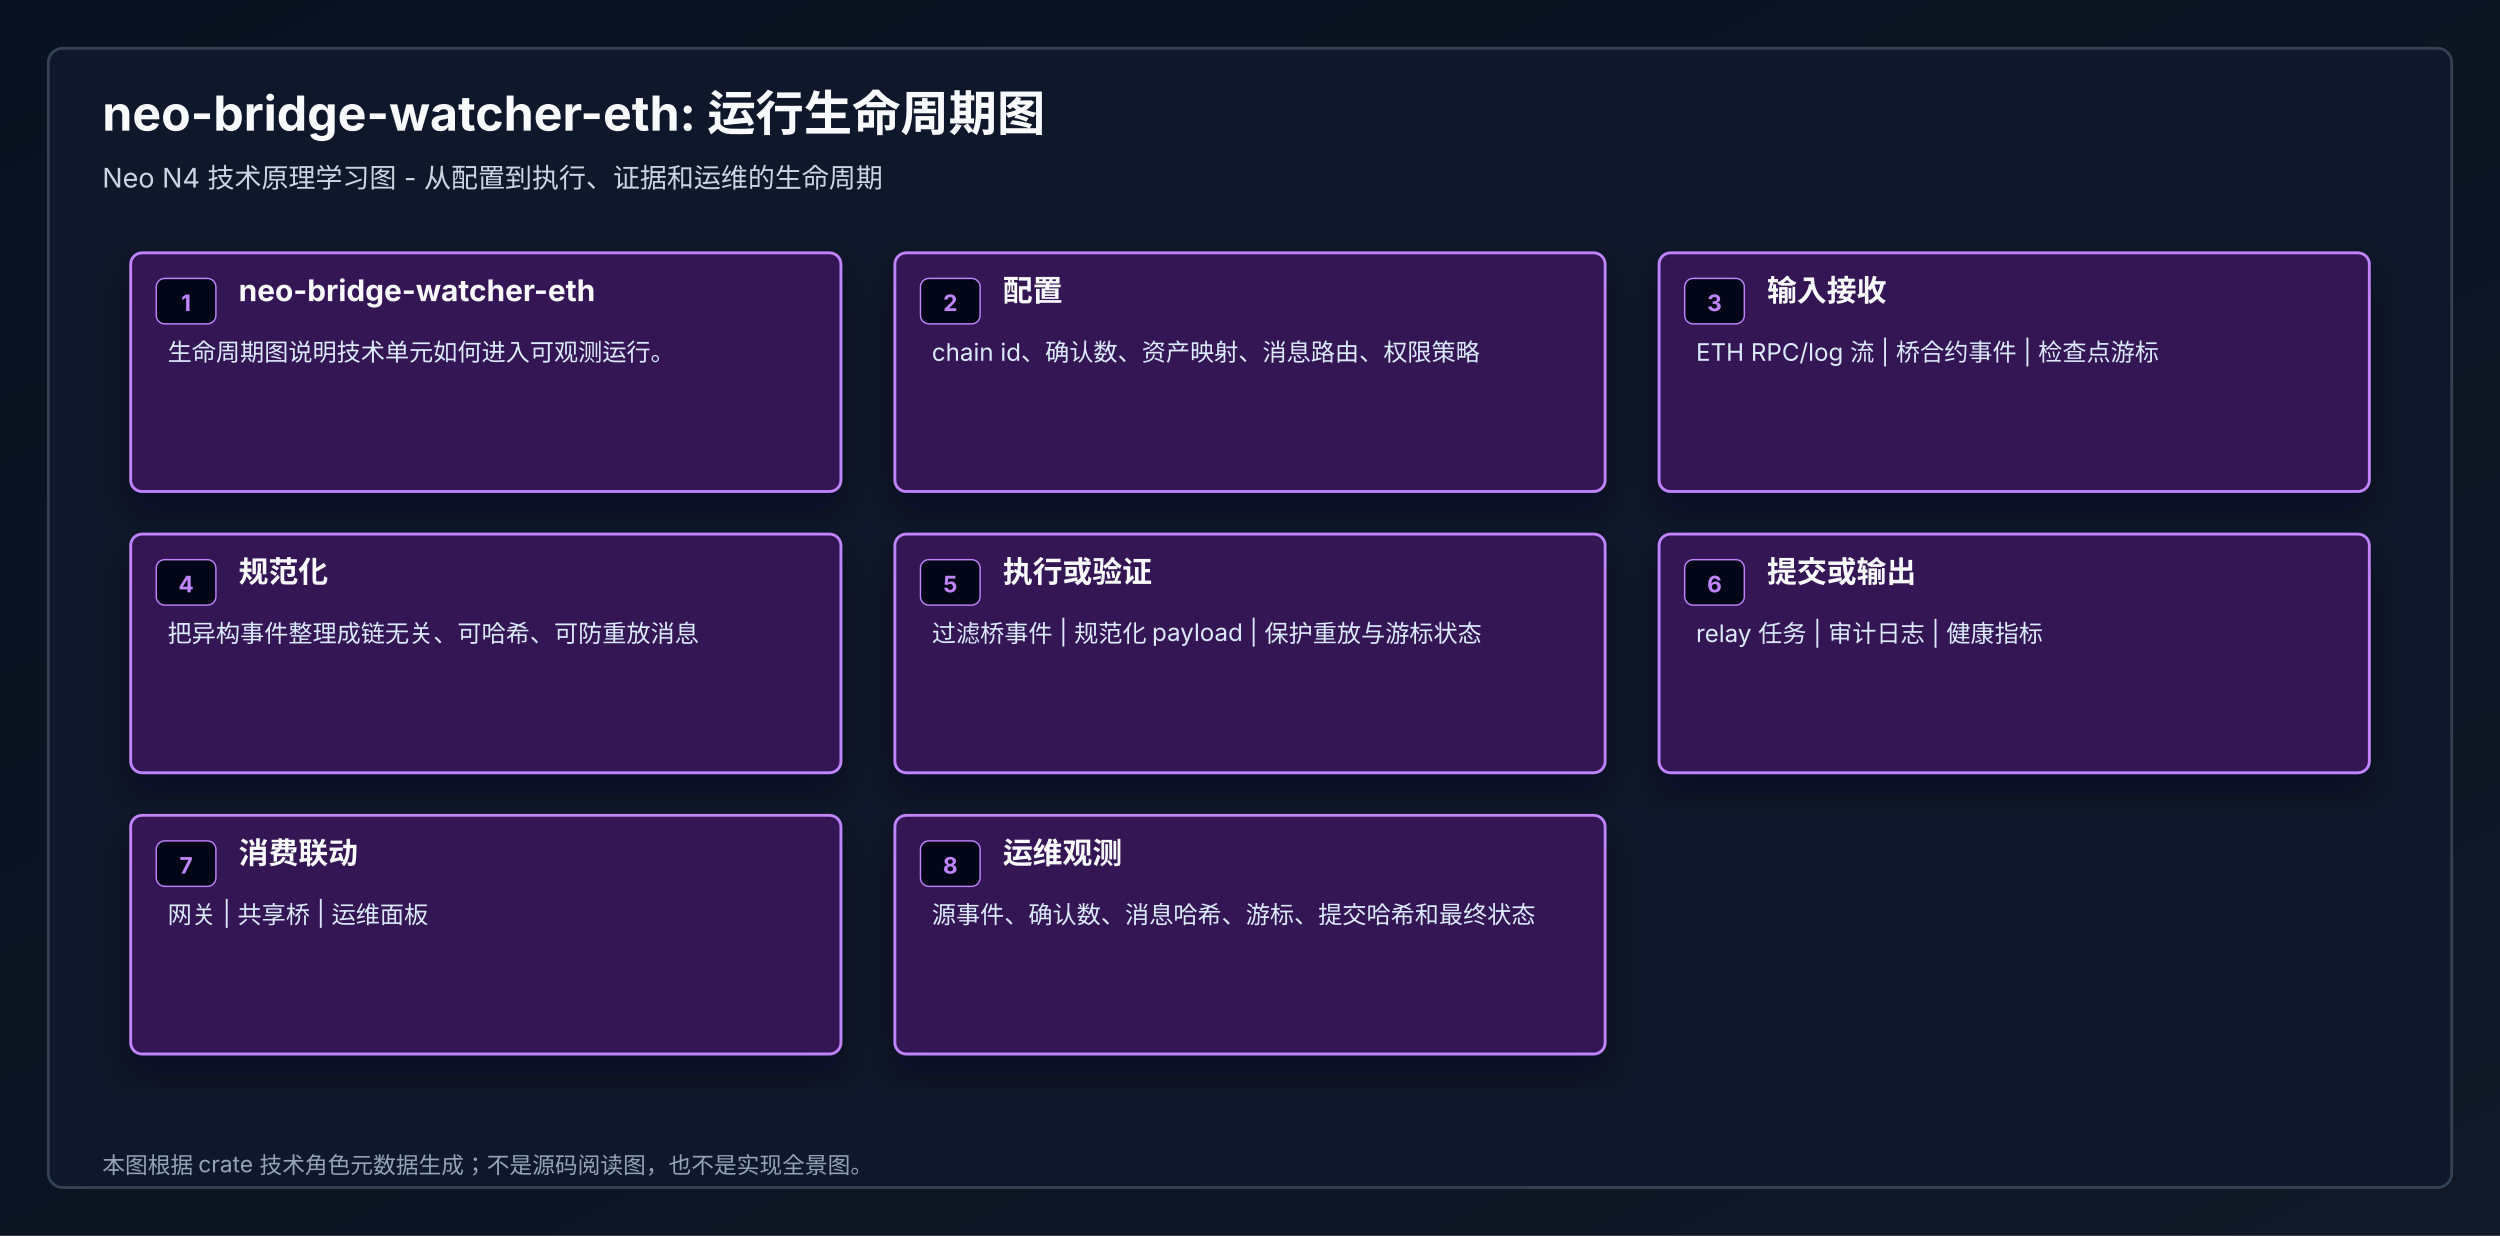
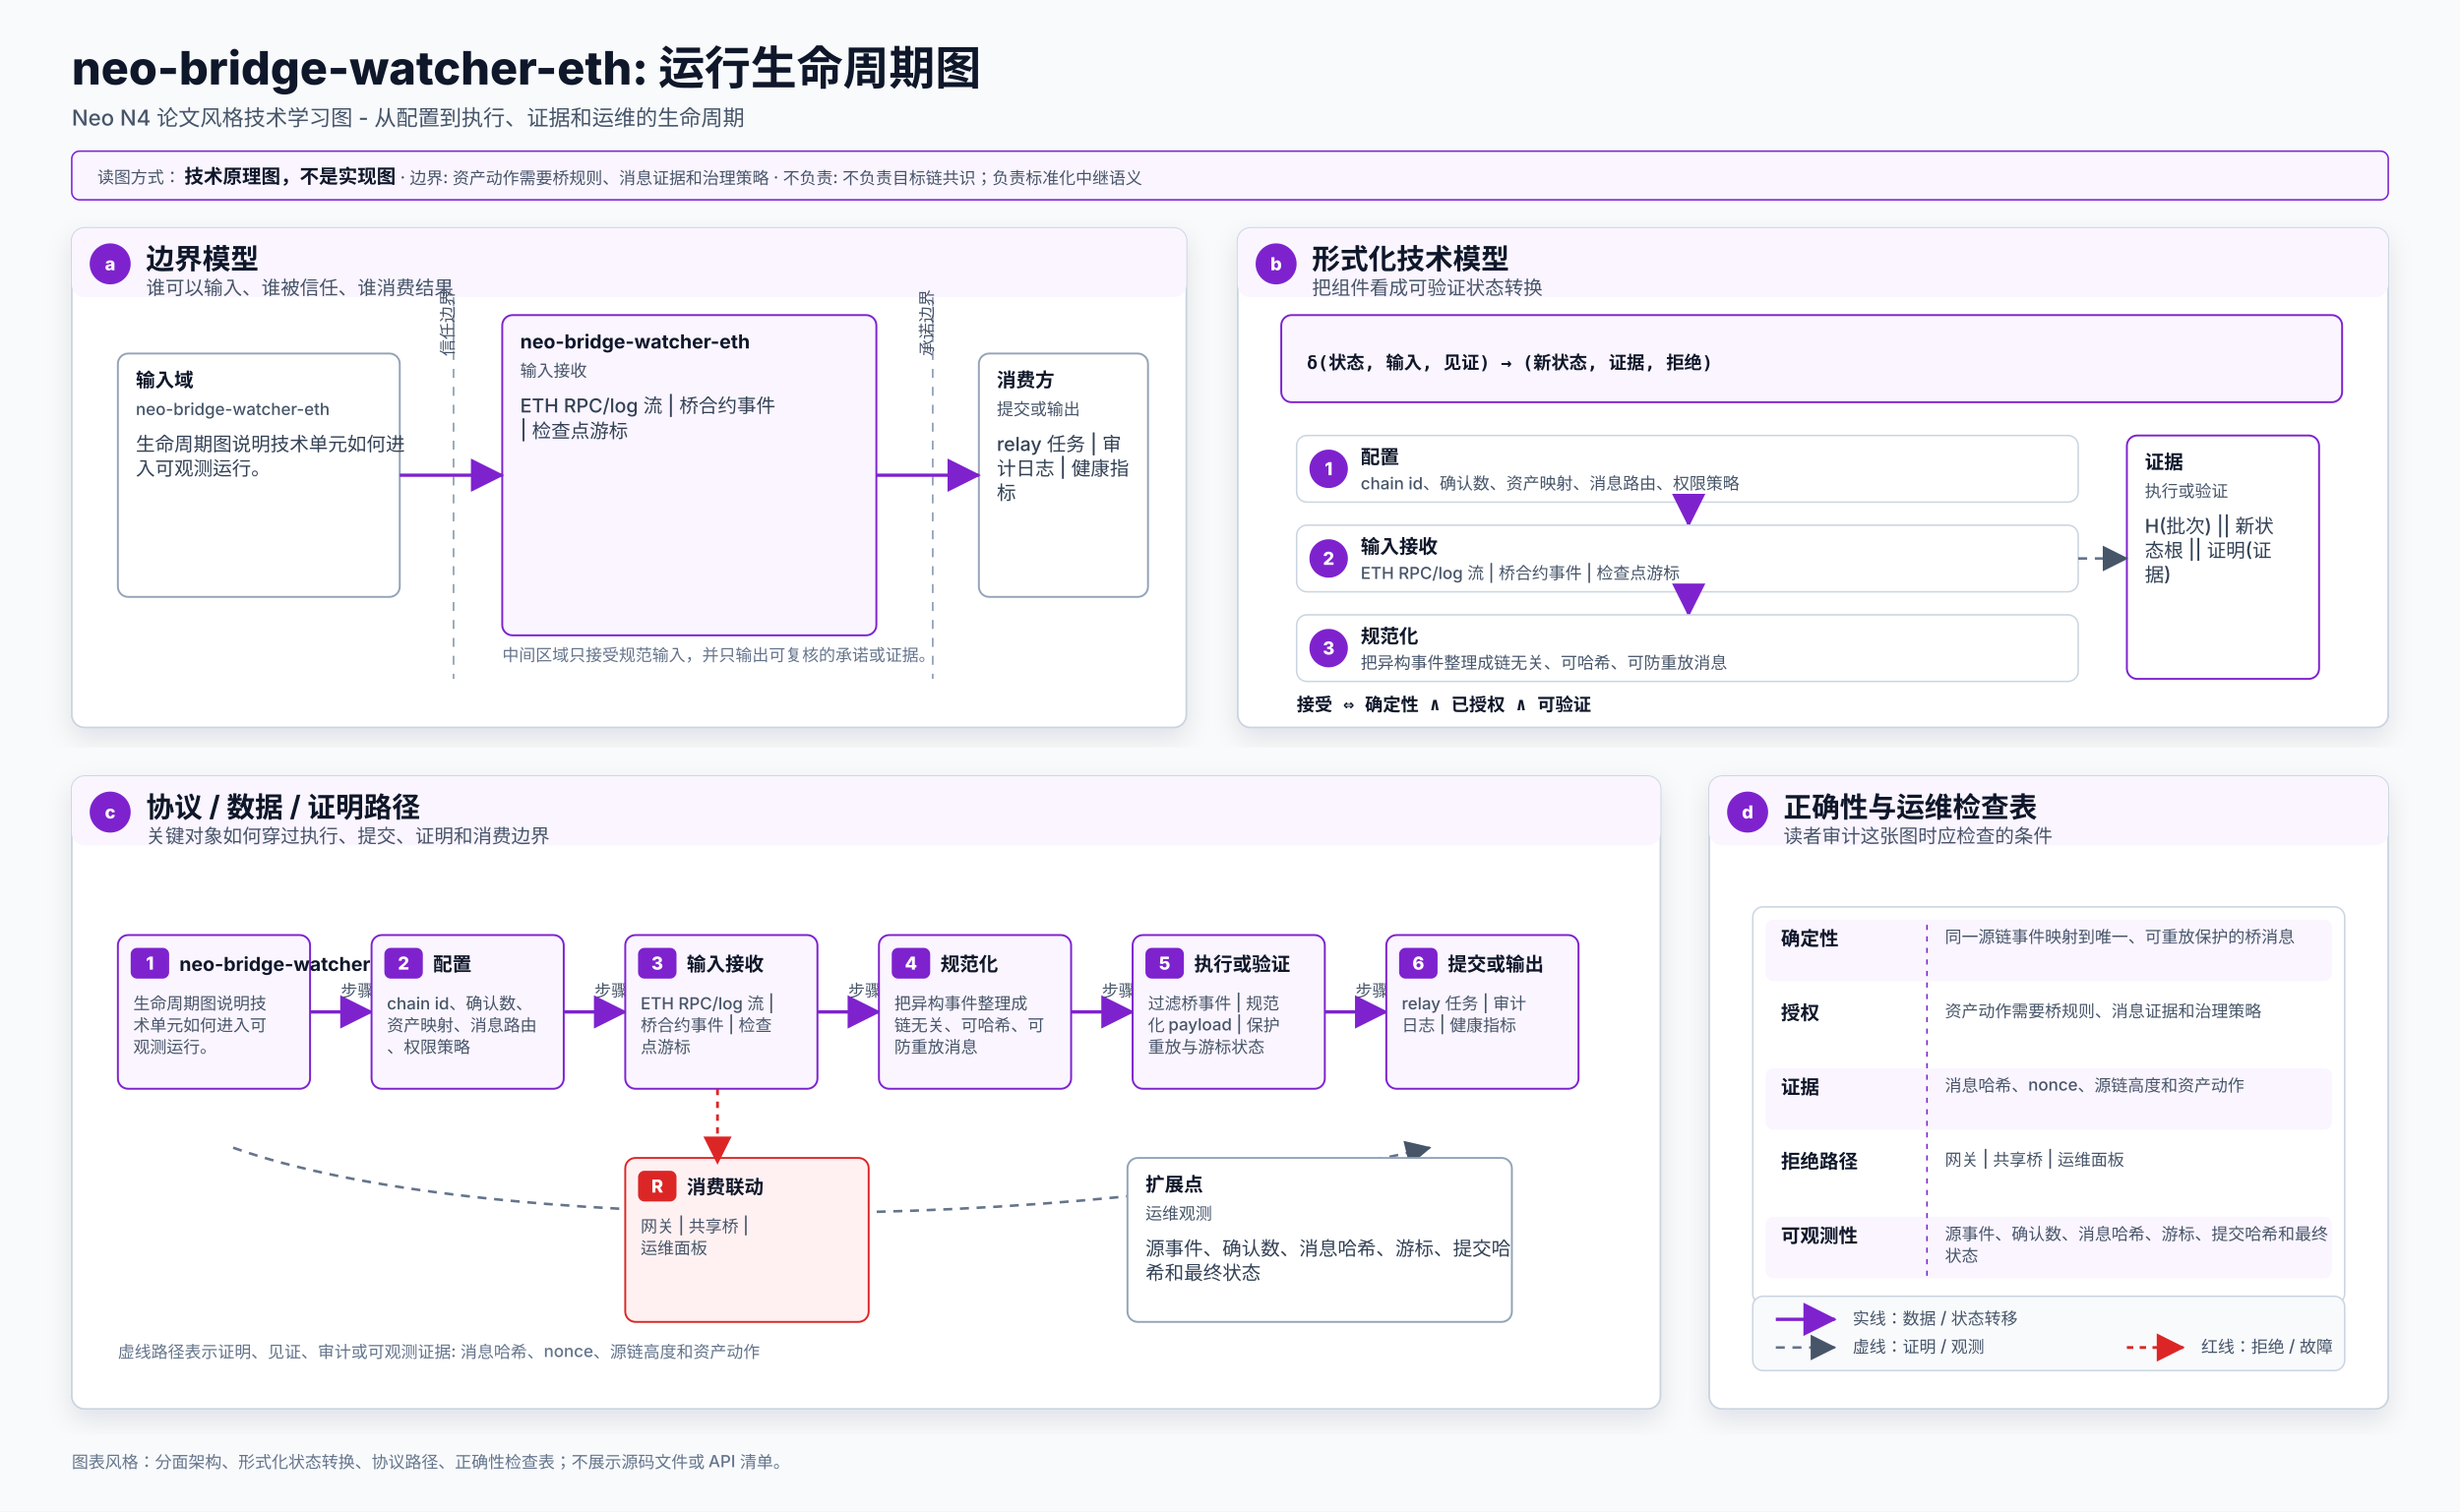
- <svg xmlns="http://www.w3.org/2000/svg" width="1760" height="870" viewBox="0 0 1760 870" role="img" aria-label="neo-bridge-watcher-eth 运行生命周期图">
+ <svg xmlns="http://www.w3.org/2000/svg" width="1920" height="1180" viewBox="0 0 1920 1180" role="img" aria-label="neo-bridge-watcher-eth 运行生命周期图">
  <defs>
-     <linearGradient id="bg" x1="0" y1="0" x2="1" y2="1">
-       <stop offset="0%" stop-color="#08111f" />
-       <stop offset="100%" stop-color="#111827" />
-     </linearGradient>
-     <filter id="shadow" x="-15%" y="-15%" width="130%" height="130%">
-       <feDropShadow dx="0" dy="14" stdDeviation="12" flood-color="#020617" flood-opacity="0.42" />
+     <marker id="arrow" viewBox="0 0 10 10" refX="9.4" refY="5" markerWidth="10" markerHeight="10" orient="auto">
+       <path d="M0,0 L10,5 L0,10 Z" fill="#475569" />
+     </marker>
+     <marker id="arrowAccent" viewBox="0 0 10 10" refX="9.4" refY="5" markerWidth="10" markerHeight="10" orient="auto">
+       <path d="M0,0 L10,5 L0,10 Z" fill="#7e22ce" />
+     </marker>
+     <marker id="arrowFault" viewBox="0 0 10 10" refX="9.4" refY="5" markerWidth="10" markerHeight="10" orient="auto">
+       <path d="M0,0 L10,5 L0,10 Z" fill="#dc2626" />
+     </marker>
+     <filter id="paperShadow" x="-3%" y="-4%" width="106%" height="108%">
+       <feDropShadow dx="0" dy="8" stdDeviation="10" flood-color="#0f172a" flood-opacity="0.10" />
    </filter>
+     <style>
+ .bg{fill:#f8fafc}.panel{fill:#ffffff;stroke:#cbd5e1;stroke-width:1.5;filter:url(#paperShadow)}
+ .panelTitle{font:700 22px 'Inter','Segoe UI',Arial,sans-serif;fill:#0f172a}.panelSub{font:500 15px 'Inter','Segoe UI',Arial,sans-serif;fill:#475569}
+ .title{font:800 36px 'Inter','Segoe UI',Arial,sans-serif;fill:#0f172a}.subtitle{font:500 17px 'Inter','Segoe UI',Arial,sans-serif;fill:#475569}
+ .small{font:500 13px 'Inter','Segoe UI',Arial,sans-serif;fill:#475569}.body{font:500 15px 'Inter','Segoe UI',Arial,sans-serif;fill:#334155}
+ .bodyStrong{font:750 15px 'Inter','Segoe UI',Arial,sans-serif;fill:#0f172a}.mono{font:650 14px 'Cascadia Mono','SFMono-Regular',Consolas,monospace;fill:#0f172a}
+ .label{font:800 14px 'Inter','Segoe UI',Arial,sans-serif;fill:#ffffff}.caption{font:500 13px 'Inter','Segoe UI',Arial,sans-serif;fill:#64748b}
+ .arrow{stroke:#475569;stroke-width:2.2;fill:none;marker-end:url(#arrow)}.arrowAccent{stroke:#7e22ce;stroke-width:2.6;fill:none;marker-end:url(#arrowAccent)}.arrowDash{stroke:#64748b;stroke-width:2;fill:none;stroke-dasharray:7 6;marker-end:url(#arrow)}.arrowFault{stroke:#dc2626;stroke-width:2.2;fill:none;stroke-dasharray:5 5;marker-end:url(#arrowFault)}
+ </style>
  </defs>
-   <rect width="1760" height="100%" fill="url(#bg)" />
-   <rect x="34" y="34" width="1692" height="802" rx="10" fill="#0f172a" stroke="#334155" stroke-width="2" />
-   <text x="72" y="92" fill="#f8fafc" font-family="Inter,Segoe UI,Arial,sans-serif" font-size="34" font-weight="700">neo-bridge-watcher-eth: 运行生命周期图</text>
-   <text x="72" y="132" fill="#cbd5e1" font-family="Inter,Segoe UI,Arial,sans-serif" font-size="19">Neo N4 技术原理学习图 - 从配置到执行、证据和运维的生命周期</text>
-   <rect x="92" y="178" width="500" height="168" rx="8" fill="#341455" stroke="#c084fc" stroke-width="2" filter="url(#shadow)" />
-   <rect x="110" y="196" width="42" height="32" rx="6" fill="#020617" stroke="#c084fc" stroke-width="1" />
-   <text x="131" y="219" text-anchor="middle" fill="#c084fc" font-family="Inter,Segoe UI,Arial,sans-serif" font-size="16" font-weight="700">1</text>
-   <text x="168" y="212" fill="#f8fafc" font-family="Inter,Segoe UI,Arial,sans-serif" font-size="21" font-weight="700">neo-bridge-watcher-eth</text>
-   <text x="118" y="254" fill="#dbeafe" font-family="Inter,Segoe UI,Arial,sans-serif" font-size="17">生命周期图说明技术单元如何进入可观测运行。</text>
-   <rect x="630" y="178" width="500" height="168" rx="8" fill="#341455" stroke="#c084fc" stroke-width="2" filter="url(#shadow)" />
-   <rect x="648" y="196" width="42" height="32" rx="6" fill="#020617" stroke="#c084fc" stroke-width="1" />
-   <text x="669" y="219" text-anchor="middle" fill="#c084fc" font-family="Inter,Segoe UI,Arial,sans-serif" font-size="16" font-weight="700">2</text>
-   <text x="706" y="212" fill="#f8fafc" font-family="Inter,Segoe UI,Arial,sans-serif" font-size="21" font-weight="700">配置</text>
-   <text x="656" y="254" fill="#dbeafe" font-family="Inter,Segoe UI,Arial,sans-serif" font-size="17">chain id、确认数、资产映射、消息路由、权限策略</text>
-   <rect x="1168" y="178" width="500" height="168" rx="8" fill="#341455" stroke="#c084fc" stroke-width="2" filter="url(#shadow)" />
-   <rect x="1186" y="196" width="42" height="32" rx="6" fill="#020617" stroke="#c084fc" stroke-width="1" />
-   <text x="1207" y="219" text-anchor="middle" fill="#c084fc" font-family="Inter,Segoe UI,Arial,sans-serif" font-size="16" font-weight="700">3</text>
-   <text x="1244" y="212" fill="#f8fafc" font-family="Inter,Segoe UI,Arial,sans-serif" font-size="21" font-weight="700">输入接收</text>
-   <text x="1194" y="254" fill="#dbeafe" font-family="Inter,Segoe UI,Arial,sans-serif" font-size="17">ETH RPC/log 流 | 桥合约事件 | 检查点游标</text>
-   <rect x="92" y="376" width="500" height="168" rx="8" fill="#341455" stroke="#c084fc" stroke-width="2" filter="url(#shadow)" />
-   <rect x="110" y="394" width="42" height="32" rx="6" fill="#020617" stroke="#c084fc" stroke-width="1" />
-   <text x="131" y="417" text-anchor="middle" fill="#c084fc" font-family="Inter,Segoe UI,Arial,sans-serif" font-size="16" font-weight="700">4</text>
-   <text x="168" y="410" fill="#f8fafc" font-family="Inter,Segoe UI,Arial,sans-serif" font-size="21" font-weight="700">规范化</text>
-   <text x="118" y="452" fill="#dbeafe" font-family="Inter,Segoe UI,Arial,sans-serif" font-size="17">把异构事件整理成链无关、可哈希、可防重放消息</text>
-   <rect x="630" y="376" width="500" height="168" rx="8" fill="#341455" stroke="#c084fc" stroke-width="2" filter="url(#shadow)" />
-   <rect x="648" y="394" width="42" height="32" rx="6" fill="#020617" stroke="#c084fc" stroke-width="1" />
-   <text x="669" y="417" text-anchor="middle" fill="#c084fc" font-family="Inter,Segoe UI,Arial,sans-serif" font-size="16" font-weight="700">5</text>
-   <text x="706" y="410" fill="#f8fafc" font-family="Inter,Segoe UI,Arial,sans-serif" font-size="21" font-weight="700">执行或验证</text>
-   <text x="656" y="452" fill="#dbeafe" font-family="Inter,Segoe UI,Arial,sans-serif" font-size="17">过滤桥事件 | 规范化 payload | 保护重放与游标状态</text>
-   <rect x="1168" y="376" width="500" height="168" rx="8" fill="#341455" stroke="#c084fc" stroke-width="2" filter="url(#shadow)" />
-   <rect x="1186" y="394" width="42" height="32" rx="6" fill="#020617" stroke="#c084fc" stroke-width="1" />
-   <text x="1207" y="417" text-anchor="middle" fill="#c084fc" font-family="Inter,Segoe UI,Arial,sans-serif" font-size="16" font-weight="700">6</text>
-   <text x="1244" y="410" fill="#f8fafc" font-family="Inter,Segoe UI,Arial,sans-serif" font-size="21" font-weight="700">提交或输出</text>
-   <text x="1194" y="452" fill="#dbeafe" font-family="Inter,Segoe UI,Arial,sans-serif" font-size="17">relay 任务 | 审计日志 | 健康指标</text>
-   <rect x="92" y="574" width="500" height="168" rx="8" fill="#341455" stroke="#c084fc" stroke-width="2" filter="url(#shadow)" />
-   <rect x="110" y="592" width="42" height="32" rx="6" fill="#020617" stroke="#c084fc" stroke-width="1" />
-   <text x="131" y="615" text-anchor="middle" fill="#c084fc" font-family="Inter,Segoe UI,Arial,sans-serif" font-size="16" font-weight="700">7</text>
-   <text x="168" y="608" fill="#f8fafc" font-family="Inter,Segoe UI,Arial,sans-serif" font-size="21" font-weight="700">消费联动</text>
-   <text x="118" y="650" fill="#dbeafe" font-family="Inter,Segoe UI,Arial,sans-serif" font-size="17">网关 | 共享桥 | 运维面板</text>
-   <rect x="630" y="574" width="500" height="168" rx="8" fill="#341455" stroke="#c084fc" stroke-width="2" filter="url(#shadow)" />
-   <rect x="648" y="592" width="42" height="32" rx="6" fill="#020617" stroke="#c084fc" stroke-width="1" />
-   <text x="669" y="615" text-anchor="middle" fill="#c084fc" font-family="Inter,Segoe UI,Arial,sans-serif" font-size="16" font-weight="700">8</text>
-   <text x="706" y="608" fill="#f8fafc" font-family="Inter,Segoe UI,Arial,sans-serif" font-size="21" font-weight="700">运维观测</text>
-   <text x="656" y="650" fill="#dbeafe" font-family="Inter,Segoe UI,Arial,sans-serif" font-size="17">源事件、确认数、消息哈希、游标、提交哈希和最终状态</text>
-   <text x="72" y="826" fill="#94a3b8" font-family="Inter,Segoe UI,Arial,sans-serif" font-size="16">本图根据 crate 技术角色元数据生成；不是源码阅读图，也不是实现全景图。</text>
+   <rect class="bg" width="1920" height="1180" />
+   <text x="56" y="66" class="title">neo-bridge-watcher-eth: 运行生命周期图</text>
+   <text x="56" y="98" class="subtitle">Neo N4 论文风格技术学习图 - 从配置到执行、证据和运维的生命周期</text>
+   <rect x="56" y="118" width="1808" height="38" rx="6" fill="#faf5ff" stroke="#7e22ce" stroke-width="1.2" />
+   <text x="76" y="143" class="small">读图方式： <tspan class="bodyStrong">技术原理图，不是实现图</tspan> · 边界: 资产动作需要桥规则、消息证据和治理策略 · 不负责: 不负责目标链共识；负责标准化中继语义</text>
+   <rect x="56" y="178" width="870" height="390" rx="10" class="panel" />
+   <rect x="56" y="178" width="870" height="54" rx="10" fill="#faf5ff" stroke="#cbd5e1" stroke-width="0" />
+   <circle cx="86" cy="206" r="16" fill="#7e22ce" />
+   <text x="86" y="211" text-anchor="middle" class="label">a</text>
+   <text x="114" y="210" class="panelTitle">边界模型</text>
+   <text x="114" y="230" class="panelSub">谁可以输入、谁被信任、谁消费结果</text>
+   <rect x="966" y="178" width="898" height="390" rx="10" class="panel" />
+   <rect x="966" y="178" width="898" height="54" rx="10" fill="#faf5ff" stroke="#cbd5e1" stroke-width="0" />
+   <circle cx="996" cy="206" r="16" fill="#7e22ce" />
+   <text x="996" y="211" text-anchor="middle" class="label">b</text>
+   <text x="1024" y="210" class="panelTitle">形式化技术模型</text>
+   <text x="1024" y="230" class="panelSub">把组件看成可验证状态转换</text>
+   <rect x="56" y="606" width="1240" height="494" rx="10" class="panel" />
+   <rect x="56" y="606" width="1240" height="54" rx="10" fill="#faf5ff" stroke="#cbd5e1" stroke-width="0" />
+   <circle cx="86" cy="634" r="16" fill="#7e22ce" />
+   <text x="86" y="639" text-anchor="middle" class="label">c</text>
+   <text x="114" y="638" class="panelTitle">协议 / 数据 / 证明路径</text>
+   <text x="114" y="658" class="panelSub">关键对象如何穿过执行、提交、证明和消费边界</text>
+   <rect x="1334" y="606" width="530" height="494" rx="10" class="panel" />
+   <rect x="1334" y="606" width="530" height="54" rx="10" fill="#faf5ff" stroke="#cbd5e1" stroke-width="0" />
+   <circle cx="1364" cy="634" r="16" fill="#7e22ce" />
+   <text x="1364" y="639" text-anchor="middle" class="label">d</text>
+   <text x="1392" y="638" class="panelTitle">正确性与运维检查表</text>
+   <text x="1392" y="658" class="panelSub">读者审计这张图时应检查的条件</text>
+   <rect x="92" y="276" width="220" height="190" rx="8" fill="#ffffff" stroke="#94a3b8" stroke-width="1.5" />
+   <text x="106" y="302" class="bodyStrong">输入域</text>
+   <text x="106" y="324" class="small">neo-bridge-watcher-eth</text>
+   <text x="106" y="352" class="body">生命周期图说明技术单元如何进</text>
+   <text x="106" y="371" class="body">入可观测运行。</text>
+   <line x1="354" y1="232" x2="354" y2="530" stroke="#94a3b8" stroke-width="1.4" stroke-dasharray="7 7" />
+   <text x="354" y="252" class="small" text-anchor="middle" transform="rotate(-90 354 252)">信任边界</text>
+   <rect x="392" y="246" width="292" height="250" rx="8" fill="#faf5ff" stroke="#7e22ce" stroke-width="1.5" />
+   <text x="406" y="272" class="bodyStrong">neo-bridge-watcher-eth</text>
+   <text x="406" y="294" class="small">输入接收</text>
+   <text x="406" y="322" class="body">ETH RPC/log 流 | 桥合约事件 </text>
+   <text x="406" y="341" class="body">| 检查点游标</text>
+   <line x1="728" y1="232" x2="728" y2="530" stroke="#94a3b8" stroke-width="1.4" stroke-dasharray="7 7" />
+   <text x="728" y="252" class="small" text-anchor="middle" transform="rotate(-90 728 252)">承诺边界</text>
+   <rect x="764" y="276" width="132" height="190" rx="8" fill="#ffffff" stroke="#94a3b8" stroke-width="1.5" />
+   <text x="778" y="302" class="bodyStrong">消费方</text>
+   <text x="778" y="324" class="small">提交或输出</text>
+   <text x="778" y="352" class="body">relay 任务 | 审</text>
+   <text x="778" y="371" class="body">计日志 | 健康指</text>
+   <text x="778" y="390" class="body">标</text>
+   <path class="arrowAccent" d="M312 371 C338 371 358 371 392 371" />
+   <path class="arrowAccent" d="M684 371 C706 371 730 371 764 371" />
+   <text x="392" y="516" class="caption">中间区域只接受规范输入，并只输出可复核的承诺或证据。</text>
+   <rect x="1000" y="246" width="828" height="68" rx="8" fill="#faf5ff" stroke="#7e22ce" stroke-width="1.5" />
+   <text x="1020" y="288" class="mono">δ(状态, 输入, 见证) → (新状态, 证据, 拒绝)</text>
+   <rect x="1012" y="340" width="610" height="52" rx="8" fill="#ffffff" stroke="#cbd5e1" stroke-width="1.2" />
+   <circle cx="1037" cy="366" r="15" fill="#7e22ce" />
+   <text x="1037" y="371" text-anchor="middle" class="label">1</text>
+   <text x="1062" y="362" class="bodyStrong">配置</text>
+   <text x="1062" y="382" class="small">chain id、确认数、资产映射、消息路由、权限策略</text>
+   <path class="arrowAccent" d="M1318 392 L1318 410" />
+   <rect x="1012" y="410" width="610" height="52" rx="8" fill="#ffffff" stroke="#cbd5e1" stroke-width="1.2" />
+   <circle cx="1037" cy="436" r="15" fill="#7e22ce" />
+   <text x="1037" y="441" text-anchor="middle" class="label">2</text>
+   <text x="1062" y="432" class="bodyStrong">输入接收</text>
+   <text x="1062" y="452" class="small">ETH RPC/log 流 | 桥合约事件 | 检查点游标</text>
+   <path class="arrowAccent" d="M1318 462 L1318 480" />
+   <rect x="1012" y="480" width="610" height="52" rx="8" fill="#ffffff" stroke="#cbd5e1" stroke-width="1.2" />
+   <circle cx="1037" cy="506" r="15" fill="#7e22ce" />
+   <text x="1037" y="511" text-anchor="middle" class="label">3</text>
+   <text x="1062" y="502" class="bodyStrong">规范化</text>
+   <text x="1062" y="522" class="small">把异构事件整理成链无关、可哈希、可防重放消息</text>
+   <rect x="1660" y="340" width="150" height="190" rx="8" fill="#ffffff" stroke="#7e22ce" stroke-width="1.5" />
+   <text x="1674" y="366" class="bodyStrong">证据</text>
+   <text x="1674" y="388" class="small">执行或验证</text>
+   <text x="1674" y="416" class="body">H(批次) || 新状</text>
+   <text x="1674" y="435" class="body">态根 || 证明(证</text>
+   <text x="1674" y="454" class="body">据)</text>
+   <path class="arrowDash" d="M1622 436 C1642 436 1648 436 1660 436" />
+   <text x="1012" y="555" class="mono">接受 ⇔ 确定性 ∧ 已授权 ∧ 可验证</text>
+   <rect x="92" y="730" width="150" height="120" rx="8" fill="#faf5ff" stroke="#7e22ce" stroke-width="1.5" />
+   <rect x="102" y="740" width="30" height="24" rx="5" fill="#7e22ce" />
+   <text x="117" y="757" text-anchor="middle" class="label">1</text>
+   <text x="140" y="758" class="bodyStrong">neo-bridge-watcher-eth</text>
+   <text x="104" y="788" class="small">生命周期图说明技</text>
+   <text x="104" y="805" class="small">术单元如何进入可</text>
+   <text x="104" y="822" class="small">观测运行。</text>
+   <path class="arrowAccent" d="M242 790 L290 790" />
+   <text x="266" y="778" class="small">步骤 1</text>
+   <rect x="290" y="730" width="150" height="120" rx="8" fill="#faf5ff" stroke="#7e22ce" stroke-width="1.5" />
+   <rect x="300" y="740" width="30" height="24" rx="5" fill="#7e22ce" />
+   <text x="315" y="757" text-anchor="middle" class="label">2</text>
+   <text x="338" y="758" class="bodyStrong">配置</text>
+   <text x="302" y="788" class="small">chain id、确认数、</text>
+   <text x="302" y="805" class="small">资产映射、消息路由</text>
+   <text x="302" y="822" class="small">、权限策略</text>
+   <path class="arrowAccent" d="M440 790 L488 790" />
+   <text x="464" y="778" class="small">步骤 2</text>
+   <rect x="488" y="730" width="150" height="120" rx="8" fill="#faf5ff" stroke="#7e22ce" stroke-width="1.5" />
+   <rect x="498" y="740" width="30" height="24" rx="5" fill="#7e22ce" />
+   <text x="513" y="757" text-anchor="middle" class="label">3</text>
+   <text x="536" y="758" class="bodyStrong">输入接收</text>
+   <text x="500" y="788" class="small">ETH RPC/log 流 | </text>
+   <text x="500" y="805" class="small">桥合约事件 | 检查</text>
+   <text x="500" y="822" class="small">点游标</text>
+   <path class="arrowAccent" d="M638 790 L686 790" />
+   <text x="662" y="778" class="small">步骤 3</text>
+   <rect x="686" y="730" width="150" height="120" rx="8" fill="#faf5ff" stroke="#7e22ce" stroke-width="1.5" />
+   <rect x="696" y="740" width="30" height="24" rx="5" fill="#7e22ce" />
+   <text x="711" y="757" text-anchor="middle" class="label">4</text>
+   <text x="734" y="758" class="bodyStrong">规范化</text>
+   <text x="698" y="788" class="small">把异构事件整理成</text>
+   <text x="698" y="805" class="small">链无关、可哈希、可</text>
+   <text x="698" y="822" class="small">防重放消息</text>
+   <path class="arrowAccent" d="M836 790 L884 790" />
+   <text x="860" y="778" class="small">步骤 4</text>
+   <rect x="884" y="730" width="150" height="120" rx="8" fill="#faf5ff" stroke="#7e22ce" stroke-width="1.5" />
+   <rect x="894" y="740" width="30" height="24" rx="5" fill="#7e22ce" />
+   <text x="909" y="757" text-anchor="middle" class="label">5</text>
+   <text x="932" y="758" class="bodyStrong">执行或验证</text>
+   <text x="896" y="788" class="small">过滤桥事件 | 规范</text>
+   <text x="896" y="805" class="small">化 payload | 保护</text>
+   <text x="896" y="822" class="small">重放与游标状态</text>
+   <path class="arrowAccent" d="M1034 790 L1082 790" />
+   <text x="1058" y="778" class="small">步骤 5</text>
+   <rect x="1082" y="730" width="150" height="120" rx="8" fill="#faf5ff" stroke="#7e22ce" stroke-width="1.5" />
+   <rect x="1092" y="740" width="30" height="24" rx="5" fill="#7e22ce" />
+   <text x="1107" y="757" text-anchor="middle" class="label">6</text>
+   <text x="1130" y="758" class="bodyStrong">提交或输出</text>
+   <text x="1094" y="788" class="small">relay 任务 | 审计</text>
+   <text x="1094" y="805" class="small">日志 | 健康指标</text>
+   <path class="arrowDash" d="M182 896 C372 964 832 964 1116 896" />
+   <rect x="488" y="904" width="190" height="128" rx="8" fill="#fff1f2" stroke="#dc2626" stroke-width="1.5" />
+   <rect x="498" y="914" width="30" height="24" rx="5" fill="#dc2626" />
+   <text x="513" y="931" text-anchor="middle" class="label">R</text>
+   <text x="536" y="932" class="bodyStrong">消费联动</text>
+   <text x="500" y="962" class="small">网关 | 共享桥 | </text>
+   <text x="500" y="979" class="small">运维面板</text>
+   <path class="arrowFault" d="M560 850 L560 908" />
+   <rect x="880" y="904" width="300" height="128" rx="8" fill="#ffffff" stroke="#94a3b8" stroke-width="1.5" />
+   <text x="894" y="930" class="bodyStrong">扩展点</text>
+   <text x="894" y="952" class="small">运维观测</text>
+   <text x="894" y="980" class="body">源事件、确认数、消息哈希、游标、提交哈</text>
+   <text x="894" y="999" class="body">希和最终状态</text>
+   <text x="92" y="1060" class="caption">虚线路径表示证明、见证、审计或可观测证据: 消息哈希、nonce、源链高度和资产动作</text>
+   <rect x="1368" y="708" width="462" height="310" rx="8" fill="#ffffff" stroke="#cbd5e1" stroke-width="1.2" />
+   <rect x="1378" y="718" width="442" height="48" rx="6" fill="#faf5ff" />
+   <text x="1390" y="738" class="bodyStrong">确定性</text>
+   <text x="1518" y="736" class="small">同一源链事件映射到唯一、可重放保护的桥消息</text>
+   <rect x="1378" y="776" width="442" height="48" rx="6" fill="#ffffff" />
+   <text x="1390" y="796" class="bodyStrong">授权</text>
+   <text x="1518" y="794" class="small">资产动作需要桥规则、消息证据和治理策略</text>
+   <rect x="1378" y="834" width="442" height="48" rx="6" fill="#faf5ff" />
+   <text x="1390" y="854" class="bodyStrong">证据</text>
+   <text x="1518" y="852" class="small">消息哈希、nonce、源链高度和资产动作</text>
+   <rect x="1378" y="892" width="442" height="48" rx="6" fill="#ffffff" />
+   <text x="1390" y="912" class="bodyStrong">拒绝路径</text>
+   <text x="1518" y="910" class="small">网关 | 共享桥 | 运维面板</text>
+   <rect x="1378" y="950" width="442" height="48" rx="6" fill="#faf5ff" />
+   <text x="1390" y="970" class="bodyStrong">可观测性</text>
+   <text x="1518" y="968" class="small">源事件、确认数、消息哈希、游标、提交哈希和最终</text>
+   <text x="1518" y="985" class="small">状态</text>
+   <line x1="1504" y1="722" x2="1504" y2="998" stroke="#7e22ce" stroke-width="1.2" stroke-dasharray="4 5" />
+   <rect x="1368" y="1012" width="462" height="58" rx="8" fill="#f8fafc" stroke="#cbd5e1" stroke-width="1.2" />
+   <line x1="1386" y1="1030" x2="1432" y2="1030" stroke="#7e22ce" stroke-width="2.6" marker-end="url(#arrowAccent)" />
+   <text x="1446" y="1034" class="small">实线：数据 / 状态转移</text>
+   <line x1="1386" y1="1052" x2="1432" y2="1052" stroke="#64748b" stroke-width="2" stroke-dasharray="7 6" marker-end="url(#arrow)" />
+   <text x="1446" y="1056" class="small">虚线：证明 / 观测</text>
+   <line x1="1660" y1="1052" x2="1704" y2="1052" stroke="#dc2626" stroke-width="2.2" stroke-dasharray="5 5" marker-end="url(#arrowFault)" />
+   <text x="1718" y="1056" class="small">红线：拒绝 / 故障</text>
+   <text x="56" y="1146" class="caption">图表风格：分面架构、形式化状态转换、协议路径、正确性检查表；不展示源码文件或 API 清单。</text>
</svg>
